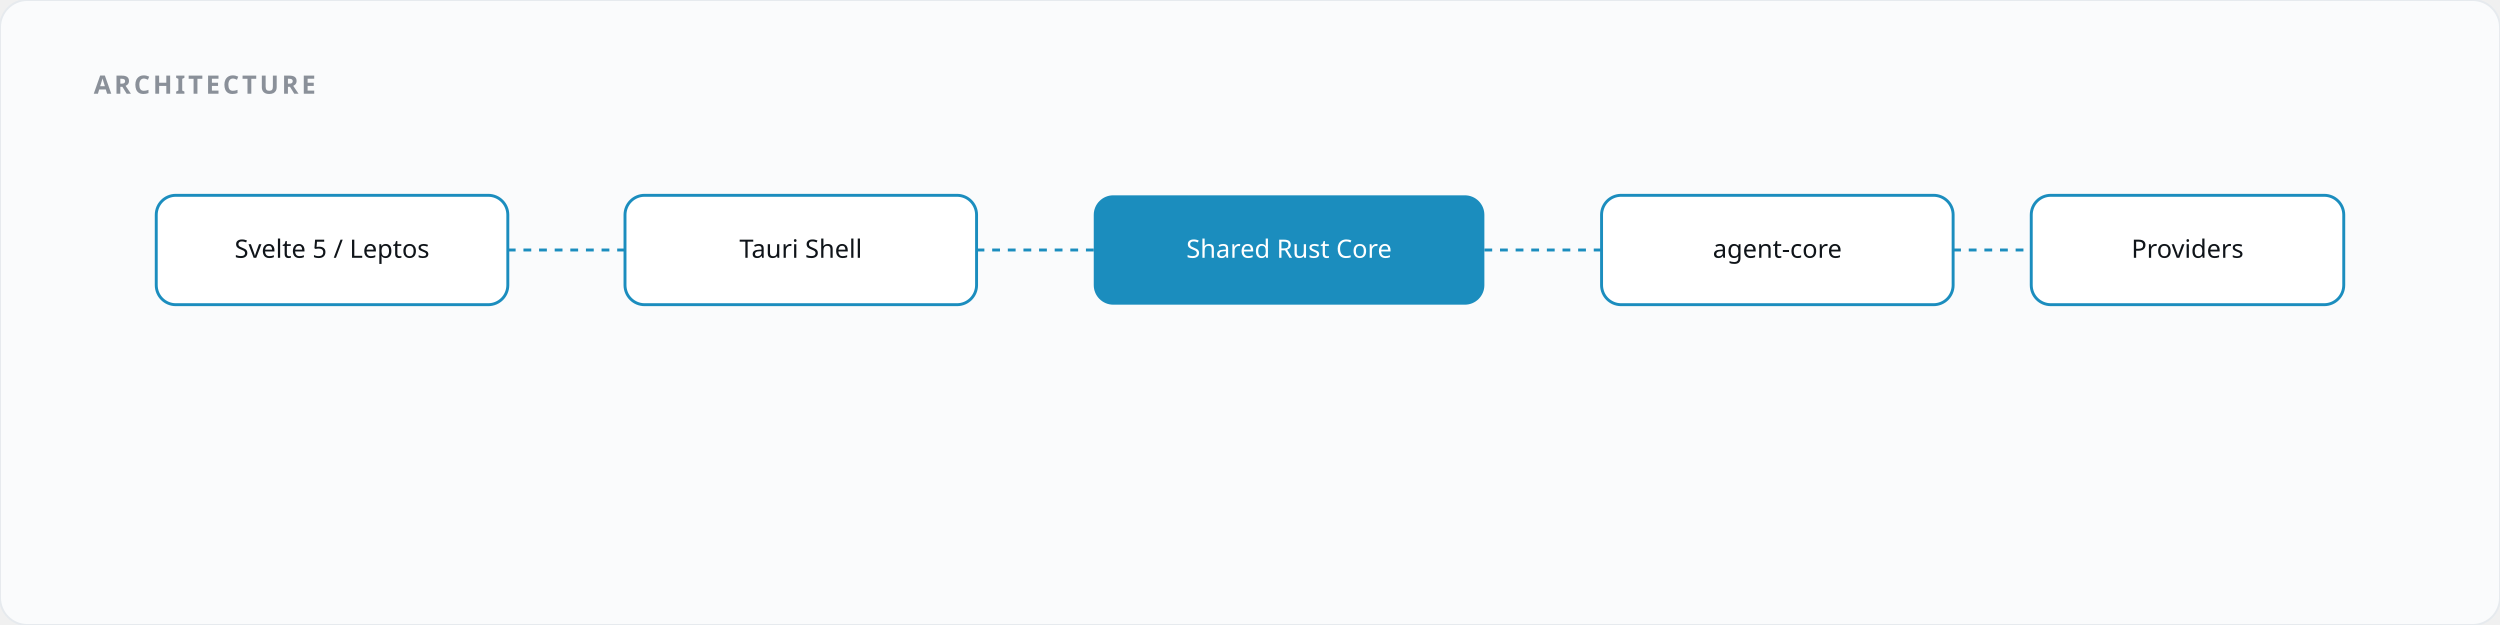
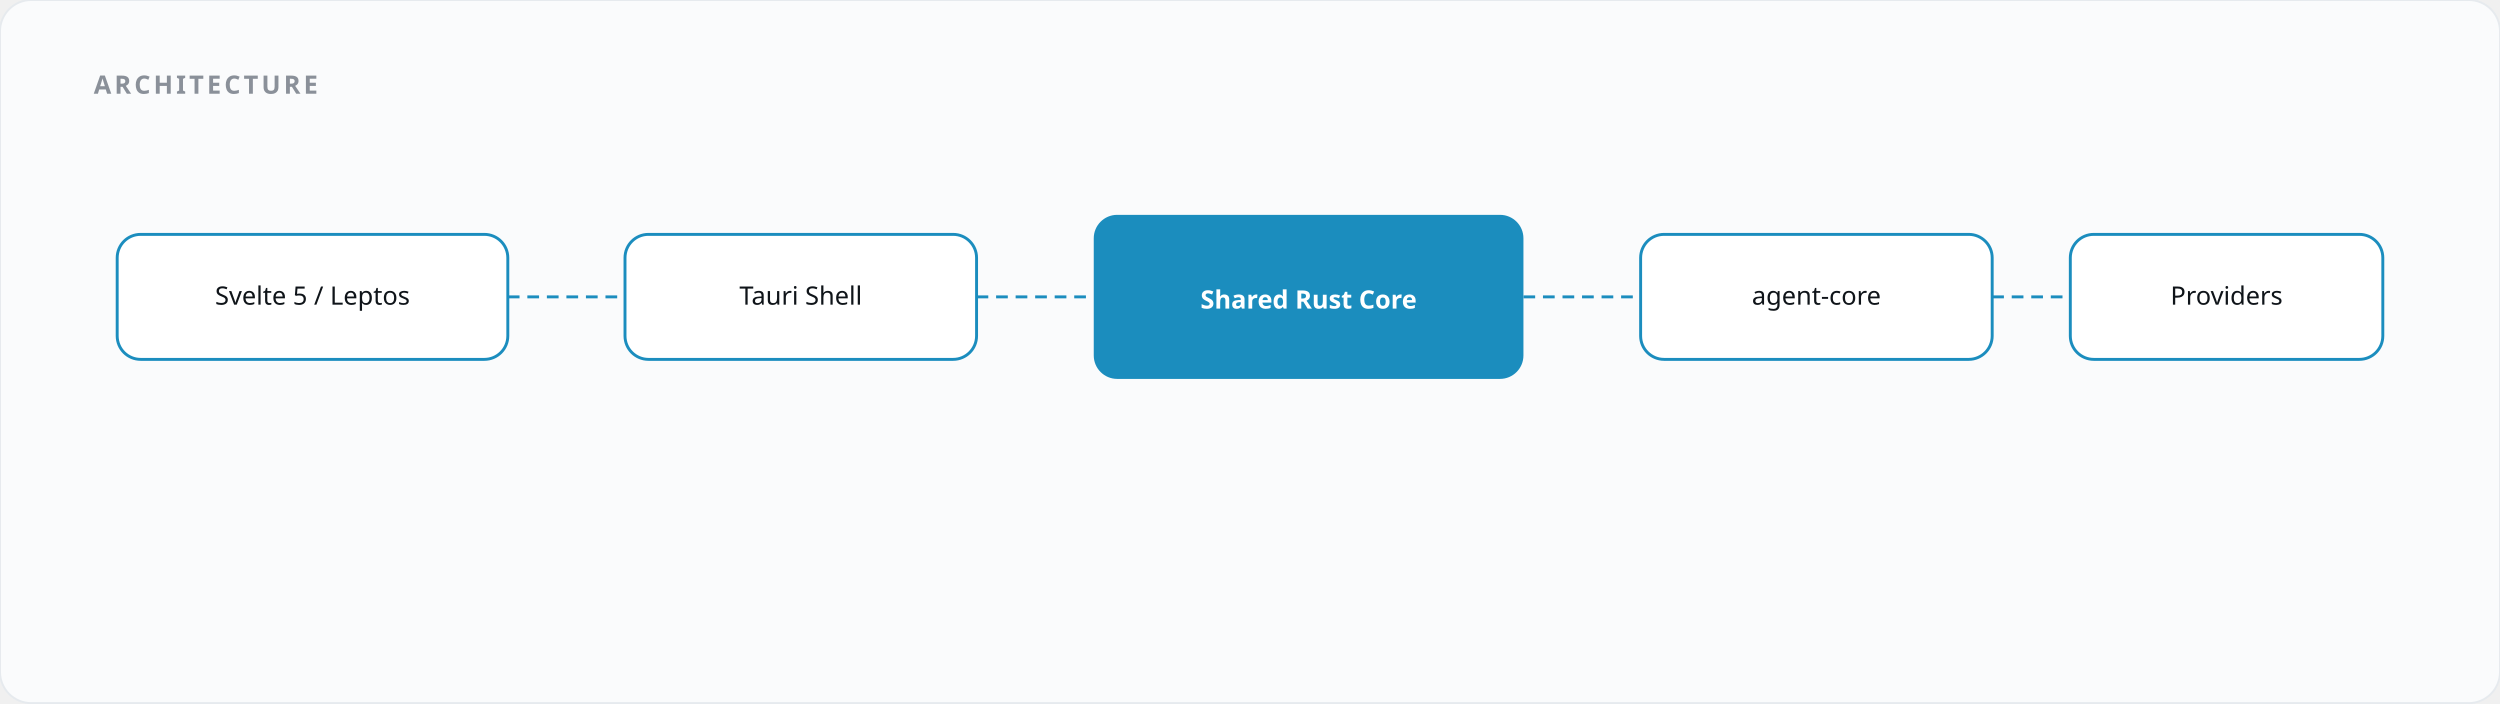
- <svg xmlns="http://www.w3.org/2000/svg" viewBox="0 0 1280 320" width="100%">
+ <svg xmlns="http://www.w3.org/2000/svg" viewBox="0 0 1280 360" width="100%">
  <defs>
    <style>
-       .n { animation: pulse 2.4s ease-in-out infinite; }
-       @keyframes pulse { 0%,100% { opacity:.6 } 50% { opacity:1 } }
-       @media (prefers-reduced-motion: reduce) { .n { animation: none; } }
+       .n { animation: pulse 2.8s ease-in-out infinite; }
+       .line { stroke-dasharray: 6 4; animation: dash 1.6s linear infinite; }
+       @keyframes pulse { 0%,100% { opacity:.55 } 50% { opacity:1 } }
+       @keyframes dash { to { stroke-dashoffset: -20; } }
+       @media (prefers-reduced-motion: reduce) { .n, .line { animation: none; } }
    </style>
  </defs>
-   <rect width="1280" height="320" rx="14" fill="#FAFBFC" stroke="#E6EAEE" />
-   <text x="48" y="48" font-family="system-ui" font-size="13" font-weight="600" fill="#8A9099" letter-spacing="1.5">ARCHITECTURE</text>
+   <rect width="1280" height="360" rx="16" fill="#FAFBFC" stroke="#E6EAEE" />
+   <text x="48" y="48" font-family="system-ui" font-size="13" font-weight="600" fill="#8A9099" letter-spacing="1.6">ARCHITECTURE</text>
  <g font-family="system-ui" font-size="13" fill="#0F1419" text-anchor="middle">
-     <rect class="n" x="80" y="100" width="180" height="56" rx="10" fill="#FFFFFF" stroke="#1B8DBE" stroke-width="1.5" />
-     <text x="170" y="132">Svelte 5 / Leptos</text>
-     <rect class="n" x="320" y="100" width="180" height="56" rx="10" fill="#FFFFFF" stroke="#1B8DBE" stroke-width="1.5" style="animation-delay:.2s" />
-     <text x="410" y="132">Tauri Shell</text>
-     <rect class="n" x="560" y="100" width="200" height="56" rx="10" fill="#1B8DBE" />
-     <text x="660" y="132" fill="#FFFFFF">Shared Rust Core</text>
-     <rect class="n" x="820" y="100" width="180" height="56" rx="10" fill="#FFFFFF" stroke="#1B8DBE" stroke-width="1.5" style="animation-delay:.4s" />
-     <text x="910" y="132">agent-core</text>
-     <rect class="n" x="1040" y="100" width="160" height="56" rx="10" fill="#FFFFFF" stroke="#1B8DBE" stroke-width="1.5" style="animation-delay:.6s" />
-     <text x="1120" y="132">Providers</text>
+     <rect class="n" x="60" y="120" width="200" height="64" rx="12" fill="#FFFFFF" stroke="#1B8DBE" stroke-width="1.5" />
+     <text x="160" y="156">Svelte 5 / Leptos</text>
+     <rect class="n" x="320" y="120" width="180" height="64" rx="12" fill="#FFFFFF" stroke="#1B8DBE" stroke-width="1.5" style="animation-delay:.15s" />
+     <text x="410" y="156">Tauri Shell</text>
+     <rect class="n" x="560" y="110" width="220" height="84" rx="12" fill="#1B8DBE" />
+     <text x="670" y="158" fill="#FFFFFF" font-weight="600">Shared Rust Core</text>
+     <rect class="n" x="840" y="120" width="180" height="64" rx="12" fill="#FFFFFF" stroke="#1B8DBE" stroke-width="1.5" style="animation-delay:.3s" />
+     <text x="930" y="156">agent-core</text>
+     <rect class="n" x="1060" y="120" width="160" height="64" rx="12" fill="#FFFFFF" stroke="#1B8DBE" stroke-width="1.5" style="animation-delay:.45s" />
+     <text x="1140" y="156">Providers</text>
  </g>
-   <path d="M260 128 H320 M500 128 H560 M760 128 H820 M1000 128 H1040" stroke="#1B8DBE" stroke-width="1.5" fill="none" stroke-dasharray="4 4" />
+   <path class="line" d="M260 152 H320 M500 152 H560 M780 152 H840 M1020 152 H1060" stroke="#1B8DBE" stroke-width="1.5" fill="none" />
</svg>
